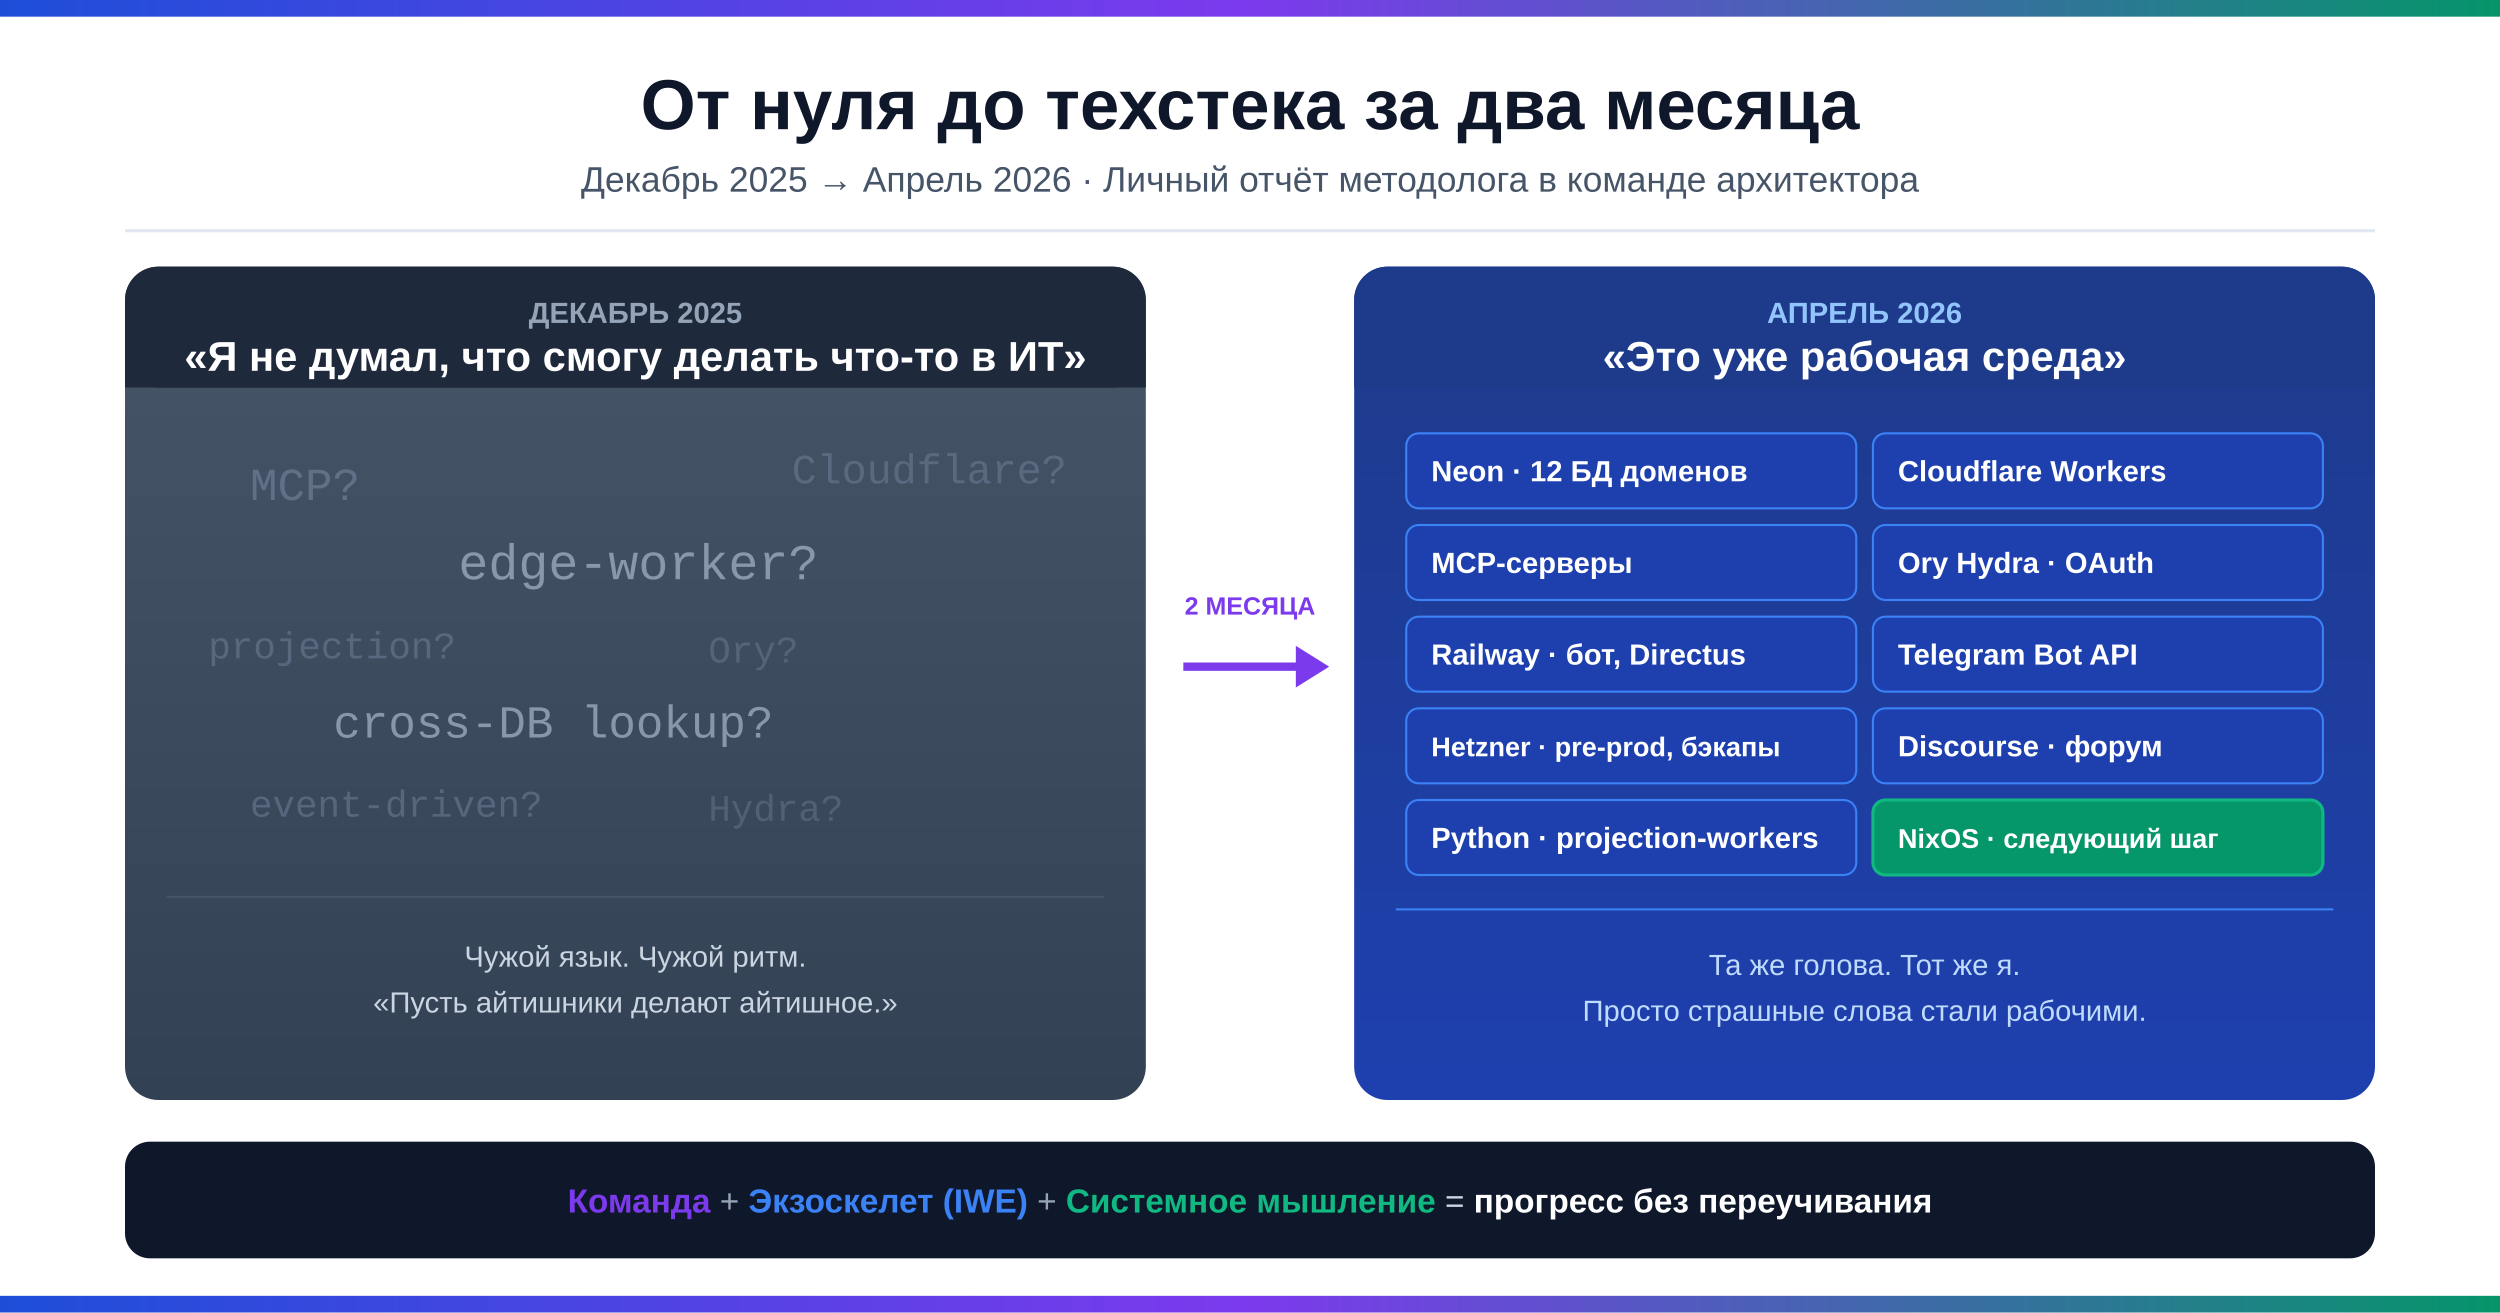
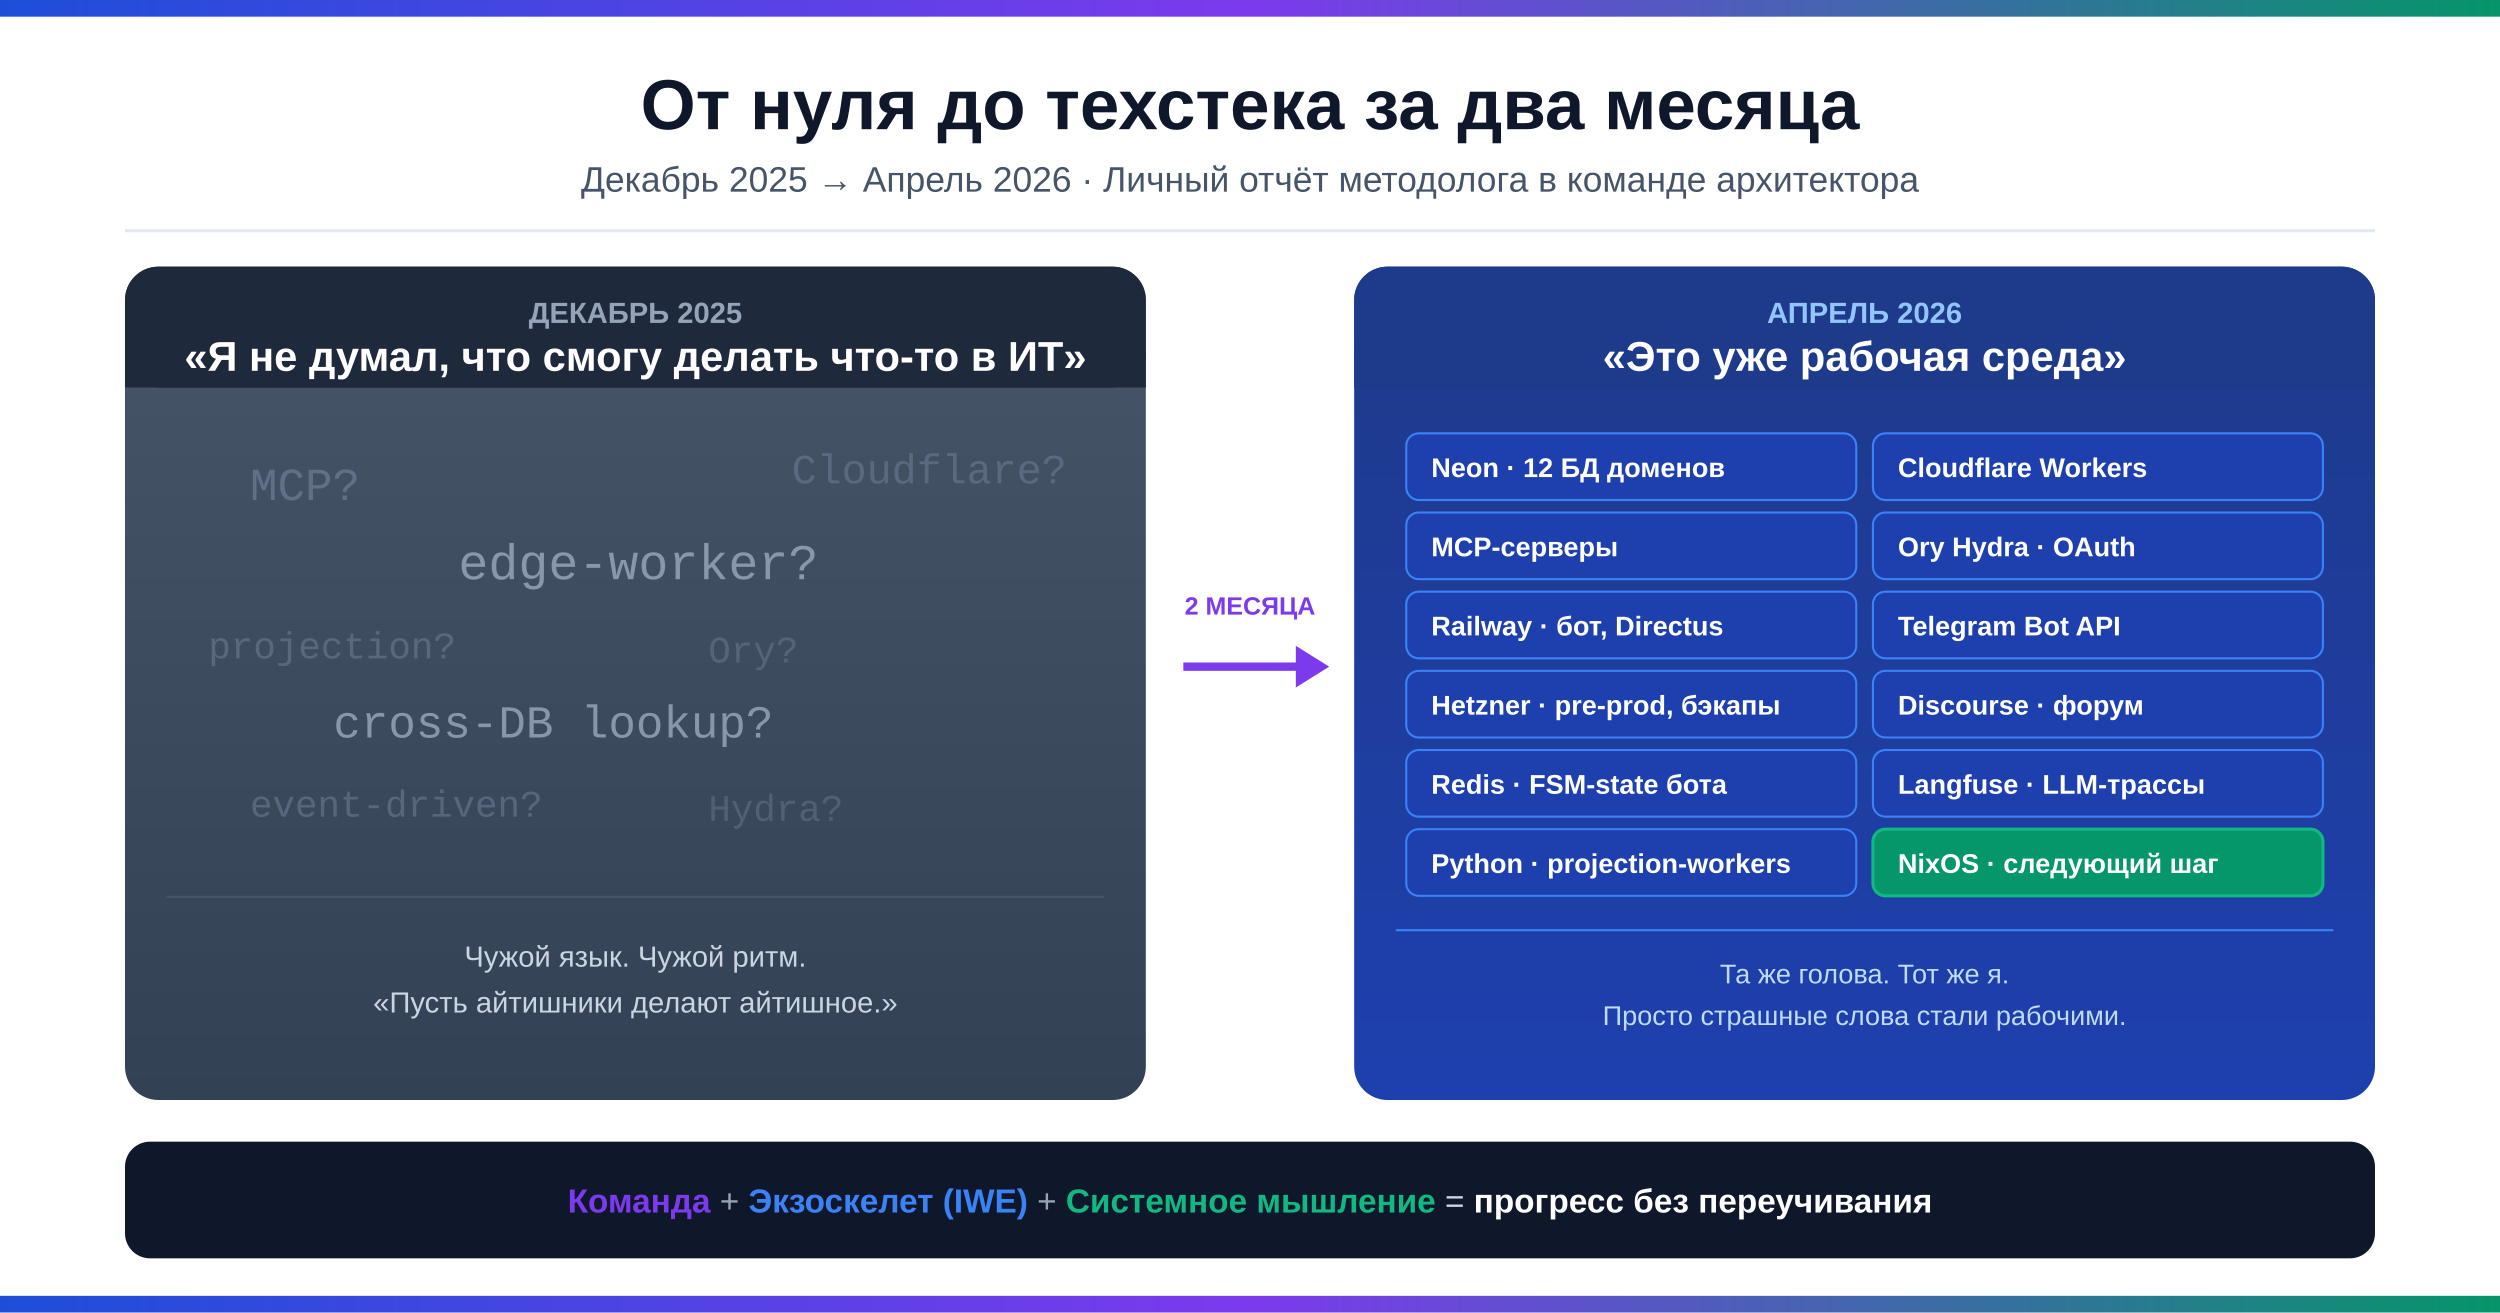
<svg xmlns="http://www.w3.org/2000/svg" viewBox="0 0 1200 630" width="1200" height="630">
  <defs>
    <linearGradient id="topbar" x1="0%" y1="0%" x2="100%" y2="0%">
      <stop offset="0%" style="stop-color:#1d4ed8" />
      <stop offset="50%" style="stop-color:#7c3aed" />
      <stop offset="100%" style="stop-color:#059669" />
    </linearGradient>
    <linearGradient id="leftcard" x1="0%" y1="0%" x2="0%" y2="100%">
      <stop offset="0%" style="stop-color:#475569" />
      <stop offset="100%" style="stop-color:#334155" />
    </linearGradient>
    <linearGradient id="rightcard" x1="0%" y1="0%" x2="0%" y2="100%">
      <stop offset="0%" style="stop-color:#1e3a8a" />
      <stop offset="100%" style="stop-color:#1e40af" />
    </linearGradient>
  </defs>
  <rect width="1200" height="630" fill="#ffffff" />
  <rect x="0" y="0" width="1200" height="8" fill="url(#topbar)" />
  <text x="600" y="62" font-family="'SF Pro Display','Helvetica Neue',Arial,sans-serif" font-size="34" font-weight="bold" fill="#0f172a" text-anchor="middle">От нуля до техстека за два месяца</text>
  <text x="600" y="92" font-family="'SF Pro Display','Helvetica Neue',Arial,sans-serif" font-size="17" fill="#475569" text-anchor="middle">Декабрь 2025 → Апрель 2026 · Личный отчёт методолога в команде архитектора</text>
  <rect x="60" y="110" width="1080" height="1.5" fill="#e2e8f0" />
  <rect x="60" y="128" width="490" height="400" rx="16" fill="url(#leftcard)" />
  <rect x="60" y="128" width="490" height="58" rx="16" fill="#1e293b" />
  <rect x="60" y="170" width="490" height="16" fill="#1e293b" />
  <text x="305" y="155" font-family="'SF Pro Display','Helvetica Neue',Arial,sans-serif" font-size="14" font-weight="bold" fill="#94a3b8" text-anchor="middle">ДЕКАБРЬ 2025</text>
  <text x="305" y="178" font-family="'SF Pro Display','Helvetica Neue',Arial,sans-serif" font-size="20" font-weight="bold" fill="#ffffff" text-anchor="middle">«Я не думал, что смогу делать что-то в ИТ»</text>
  <text x="120" y="240" font-family="'SF Mono','Monaco','Courier New',monospace" font-size="22" fill="#64748b" opacity="0.9">MCP?</text>
  <text x="380" y="232" font-family="'SF Mono','Monaco','Courier New',monospace" font-size="20" fill="#64748b" opacity="0.7">Cloudflare?</text>
  <text x="220" y="278" font-family="'SF Mono','Monaco','Courier New',monospace" font-size="24" fill="#94a3b8" opacity="0.85">edge-worker?</text>
  <text x="100" y="316" font-family="'SF Mono','Monaco','Courier New',monospace" font-size="18" fill="#64748b" opacity="0.7">projection?</text>
  <text x="340" y="318" font-family="'SF Mono','Monaco','Courier New',monospace" font-size="18" fill="#64748b" opacity="0.6">Ory?</text>
  <text x="160" y="354" font-family="'SF Mono','Monaco','Courier New',monospace" font-size="22" fill="#94a3b8" opacity="0.85">cross-DB lookup?</text>
  <text x="120" y="392" font-family="'SF Mono','Monaco','Courier New',monospace" font-size="18" fill="#64748b" opacity="0.7">event-driven?</text>
  <text x="340" y="394" font-family="'SF Mono','Monaco','Courier New',monospace" font-size="18" fill="#64748b" opacity="0.55">Hydra?</text>
  <rect x="80" y="430" width="450" height="1" fill="#475569" />
  <text x="305" y="464" font-family="'SF Pro Display','Helvetica Neue',Arial,sans-serif" font-size="14" fill="#cbd5e1" text-anchor="middle">Чужой язык. Чужой ритм.</text>
  <text x="305" y="486" font-family="'SF Pro Display','Helvetica Neue',Arial,sans-serif" font-size="14" fill="#cbd5e1" text-anchor="middle">«Пусть айтишники делают айтишное.»</text>
  <path d="M 568 320 L 632 320" stroke="#7c3aed" stroke-width="4" fill="none" />
  <path d="M 622 310 L 638 320 L 622 330 Z" fill="#7c3aed" />
  <text x="600" y="295" font-family="'SF Pro Display','Helvetica Neue',Arial,sans-serif" font-size="12" font-weight="bold" fill="#7c3aed" text-anchor="middle">2 МЕСЯЦА</text>
  <rect x="650" y="128" width="490" height="400" rx="16" fill="url(#rightcard)" />
  <rect x="650" y="128" width="490" height="58" rx="16" fill="#1e3a8a" />
  <rect x="650" y="170" width="490" height="16" fill="#1e3a8a" />
  <text x="895" y="155" font-family="'SF Pro Display','Helvetica Neue',Arial,sans-serif" font-size="14" font-weight="bold" fill="#93c5fd" text-anchor="middle">АПРЕЛЬ 2026</text>
  <text x="895" y="178" font-family="'SF Pro Display','Helvetica Neue',Arial,sans-serif" font-size="20" font-weight="bold" fill="#ffffff" text-anchor="middle">«Это уже рабочая среда»</text>
-   <rect x="675" y="208" width="216" height="36" rx="6" fill="#1e40af" stroke="#3b82f6" stroke-width="1" />
-   <text x="687" y="231" font-family="'SF Pro Display','Helvetica Neue',Arial,sans-serif" font-size="14" font-weight="bold" fill="#ffffff">Neon · 12 БД доменов</text>
-   <rect x="899" y="208" width="216" height="36" rx="6" fill="#1e40af" stroke="#3b82f6" stroke-width="1" />
-   <text x="911" y="231" font-family="'SF Pro Display','Helvetica Neue',Arial,sans-serif" font-size="14" font-weight="bold" fill="#ffffff">Cloudflare Workers</text>
-   <rect x="675" y="252" width="216" height="36" rx="6" fill="#1e40af" stroke="#3b82f6" stroke-width="1" />
-   <text x="687" y="275" font-family="'SF Pro Display','Helvetica Neue',Arial,sans-serif" font-size="14" font-weight="bold" fill="#ffffff">MCP-серверы</text>
-   <rect x="899" y="252" width="216" height="36" rx="6" fill="#1e40af" stroke="#3b82f6" stroke-width="1" />
-   <text x="911" y="275" font-family="'SF Pro Display','Helvetica Neue',Arial,sans-serif" font-size="14" font-weight="bold" fill="#ffffff">Ory Hydra · OAuth</text>
-   <rect x="675" y="296" width="216" height="36" rx="6" fill="#1e40af" stroke="#3b82f6" stroke-width="1" />
-   <text x="687" y="319" font-family="'SF Pro Display','Helvetica Neue',Arial,sans-serif" font-size="14" font-weight="bold" fill="#ffffff">Railway · бот, Directus</text>
-   <rect x="899" y="296" width="216" height="36" rx="6" fill="#1e40af" stroke="#3b82f6" stroke-width="1" />
-   <text x="911" y="319" font-family="'SF Pro Display','Helvetica Neue',Arial,sans-serif" font-size="14" font-weight="bold" fill="#ffffff">Telegram Bot API</text>
-   <rect x="675" y="340" width="216" height="36" rx="6" fill="#1e40af" stroke="#3b82f6" stroke-width="1" />
-   <text x="687" y="363" font-family="'SF Pro Display','Helvetica Neue',Arial,sans-serif" font-size="13" font-weight="bold" fill="#ffffff">Hetzner · pre-prod, бэкапы</text>
-   <rect x="899" y="340" width="216" height="36" rx="6" fill="#1e40af" stroke="#3b82f6" stroke-width="1" />
-   <text x="911" y="363" font-family="'SF Pro Display','Helvetica Neue',Arial,sans-serif" font-size="14" font-weight="bold" fill="#ffffff">Discourse · форум</text>
-   <rect x="675" y="384" width="216" height="36" rx="6" fill="#1e40af" stroke="#3b82f6" stroke-width="1" />
-   <text x="687" y="407" font-family="'SF Pro Display','Helvetica Neue',Arial,sans-serif" font-size="14" font-weight="bold" fill="#ffffff">Python · projection-workers</text>
-   <rect x="899" y="384" width="216" height="36" rx="6" fill="#059669" stroke="#10b981" stroke-width="1.5" />
-   <text x="911" y="407" font-family="'SF Pro Display','Helvetica Neue',Arial,sans-serif" font-size="13" font-weight="bold" fill="#ffffff">NixOS · следующий шаг</text>
-   <rect x="670" y="436" width="450" height="1" fill="#3b82f6" />
-   <text x="895" y="468" font-family="'SF Pro Display','Helvetica Neue',Arial,sans-serif" font-size="14" fill="#bfdbfe" text-anchor="middle">Та же голова. Тот же я.</text>
-   <text x="895" y="490" font-family="'SF Pro Display','Helvetica Neue',Arial,sans-serif" font-size="14" fill="#bfdbfe" text-anchor="middle">Просто страшные слова стали рабочими.</text>
+   <rect x="675" y="208" width="216" height="32" rx="6" fill="#1e40af" stroke="#3b82f6" stroke-width="1" />
+   <text x="687" y="229" font-family="'SF Pro Display','Helvetica Neue',Arial,sans-serif" font-size="13" font-weight="bold" fill="#ffffff">Neon · 12 БД доменов</text>
+   <rect x="899" y="208" width="216" height="32" rx="6" fill="#1e40af" stroke="#3b82f6" stroke-width="1" />
+   <text x="911" y="229" font-family="'SF Pro Display','Helvetica Neue',Arial,sans-serif" font-size="13" font-weight="bold" fill="#ffffff">Cloudflare Workers</text>
+   <rect x="675" y="246" width="216" height="32" rx="6" fill="#1e40af" stroke="#3b82f6" stroke-width="1" />
+   <text x="687" y="267" font-family="'SF Pro Display','Helvetica Neue',Arial,sans-serif" font-size="13" font-weight="bold" fill="#ffffff">MCP-серверы</text>
+   <rect x="899" y="246" width="216" height="32" rx="6" fill="#1e40af" stroke="#3b82f6" stroke-width="1" />
+   <text x="911" y="267" font-family="'SF Pro Display','Helvetica Neue',Arial,sans-serif" font-size="13" font-weight="bold" fill="#ffffff">Ory Hydra · OAuth</text>
+   <rect x="675" y="284" width="216" height="32" rx="6" fill="#1e40af" stroke="#3b82f6" stroke-width="1" />
+   <text x="687" y="305" font-family="'SF Pro Display','Helvetica Neue',Arial,sans-serif" font-size="13" font-weight="bold" fill="#ffffff">Railway · бот, Directus</text>
+   <rect x="899" y="284" width="216" height="32" rx="6" fill="#1e40af" stroke="#3b82f6" stroke-width="1" />
+   <text x="911" y="305" font-family="'SF Pro Display','Helvetica Neue',Arial,sans-serif" font-size="13" font-weight="bold" fill="#ffffff">Telegram Bot API</text>
+   <rect x="675" y="322" width="216" height="32" rx="6" fill="#1e40af" stroke="#3b82f6" stroke-width="1" />
+   <text x="687" y="343" font-family="'SF Pro Display','Helvetica Neue',Arial,sans-serif" font-size="13" font-weight="bold" fill="#ffffff">Hetzner · pre-prod, бэкапы</text>
+   <rect x="899" y="322" width="216" height="32" rx="6" fill="#1e40af" stroke="#3b82f6" stroke-width="1" />
+   <text x="911" y="343" font-family="'SF Pro Display','Helvetica Neue',Arial,sans-serif" font-size="13" font-weight="bold" fill="#ffffff">Discourse · форум</text>
+   <rect x="675" y="360" width="216" height="32" rx="6" fill="#1e40af" stroke="#3b82f6" stroke-width="1" />
+   <text x="687" y="381" font-family="'SF Pro Display','Helvetica Neue',Arial,sans-serif" font-size="13" font-weight="bold" fill="#ffffff">Redis · FSM-state бота</text>
+   <rect x="899" y="360" width="216" height="32" rx="6" fill="#1e40af" stroke="#3b82f6" stroke-width="1" />
+   <text x="911" y="381" font-family="'SF Pro Display','Helvetica Neue',Arial,sans-serif" font-size="13" font-weight="bold" fill="#ffffff">Langfuse · LLM-трассы</text>
+   <rect x="675" y="398" width="216" height="32" rx="6" fill="#1e40af" stroke="#3b82f6" stroke-width="1" />
+   <text x="687" y="419" font-family="'SF Pro Display','Helvetica Neue',Arial,sans-serif" font-size="13" font-weight="bold" fill="#ffffff">Python · projection-workers</text>
+   <rect x="899" y="398" width="216" height="32" rx="6" fill="#059669" stroke="#10b981" stroke-width="1.5" />
+   <text x="911" y="419" font-family="'SF Pro Display','Helvetica Neue',Arial,sans-serif" font-size="13" font-weight="bold" fill="#ffffff">NixOS · следующий шаг</text>
+   <rect x="670" y="446" width="450" height="1" fill="#3b82f6" />
+   <text x="895" y="472" font-family="'SF Pro Display','Helvetica Neue',Arial,sans-serif" font-size="13" fill="#bfdbfe" text-anchor="middle">Та же голова. Тот же я.</text>
+   <text x="895" y="492" font-family="'SF Pro Display','Helvetica Neue',Arial,sans-serif" font-size="13" fill="#bfdbfe" text-anchor="middle">Просто страшные слова стали рабочими.</text>
  <rect x="60" y="548" width="1080" height="56" rx="12" fill="#0f172a" />
  <text x="600" y="582" font-family="'SF Pro Display','Helvetica Neue',Arial,sans-serif" font-size="16" fill="#ffffff" text-anchor="middle">
    <tspan font-weight="bold" fill="#7c3aed">Команда</tspan>
    <tspan fill="#94a3b8">  +  </tspan>
    <tspan font-weight="bold" fill="#3b82f6">Экзоскелет (IWE)</tspan>
    <tspan fill="#94a3b8">  +  </tspan>
    <tspan font-weight="bold" fill="#10b981">Системное мышление</tspan>
    <tspan fill="#cbd5e1">  =  </tspan>
    <tspan font-weight="bold" fill="#ffffff">прогресс без переучивания</tspan>
  </text>
  <rect x="0" y="622" width="1200" height="8" fill="url(#topbar)" />
</svg>
